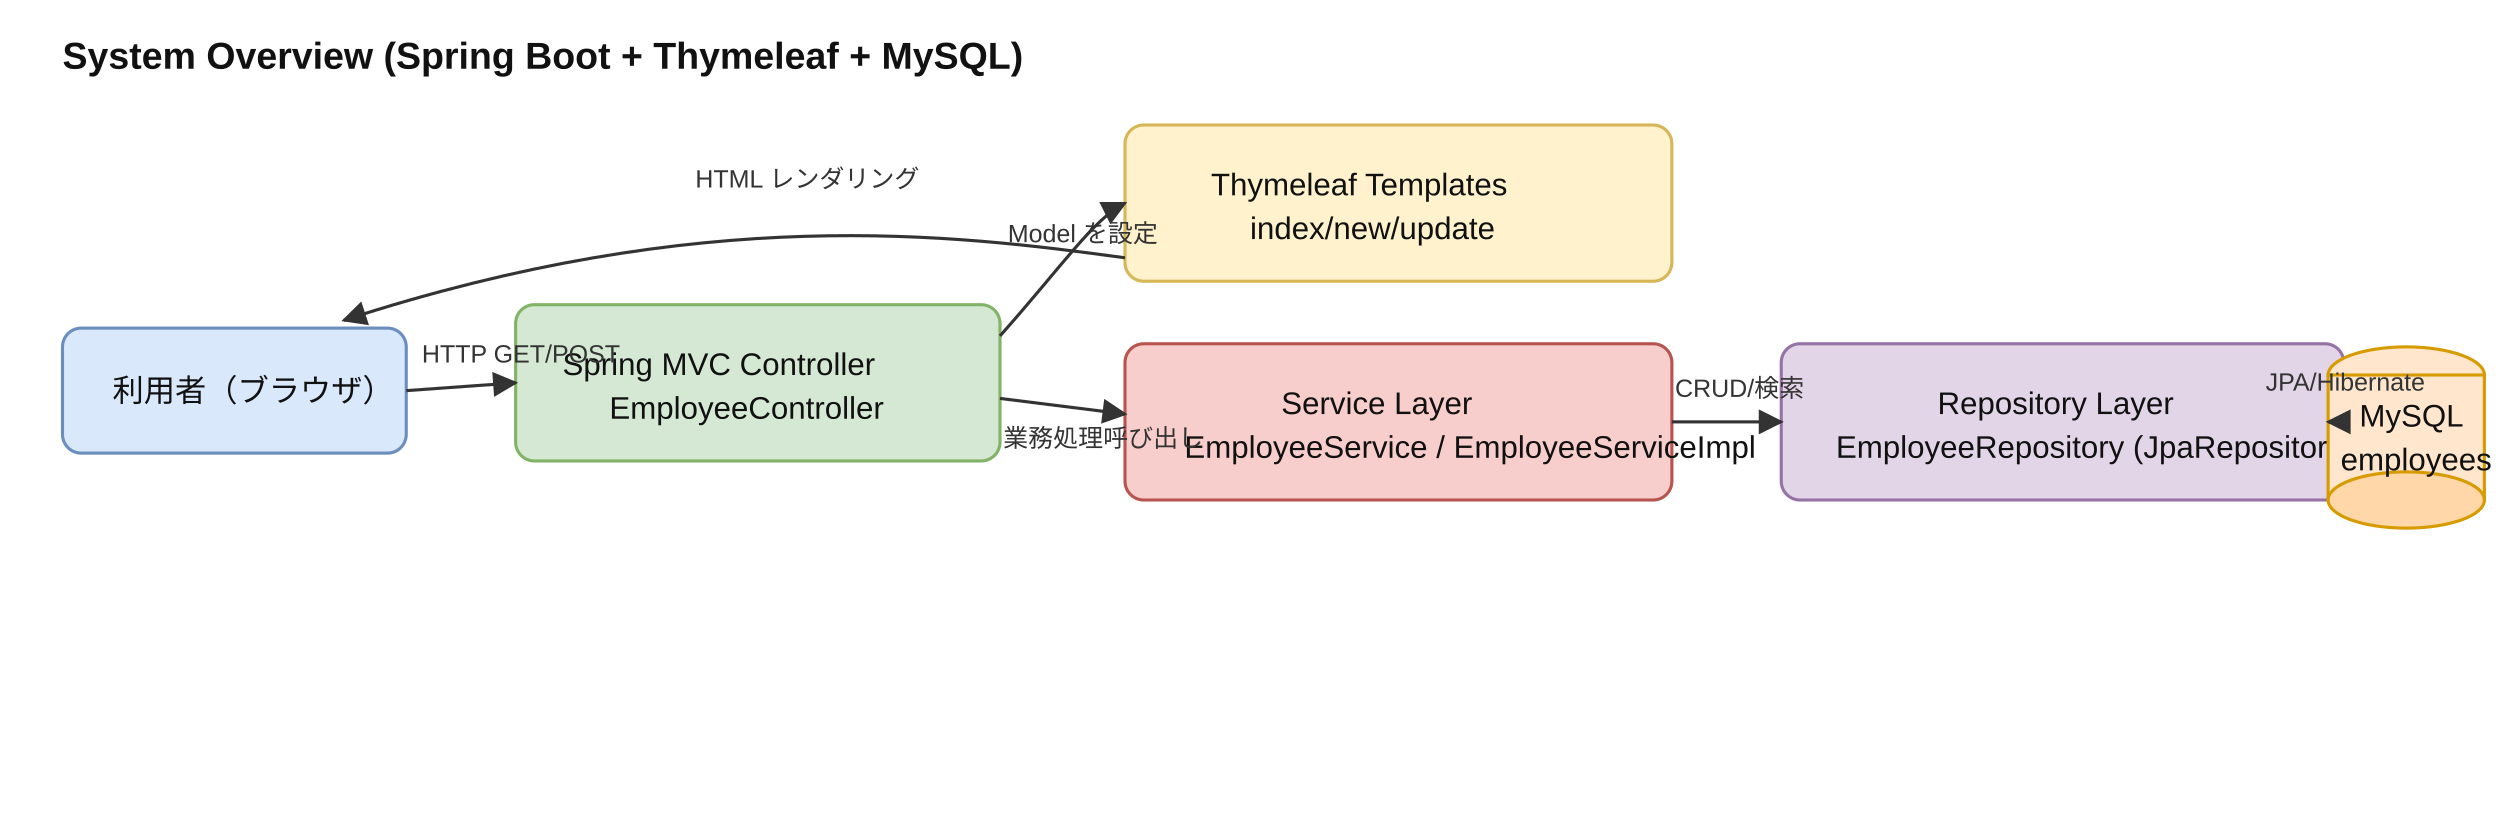
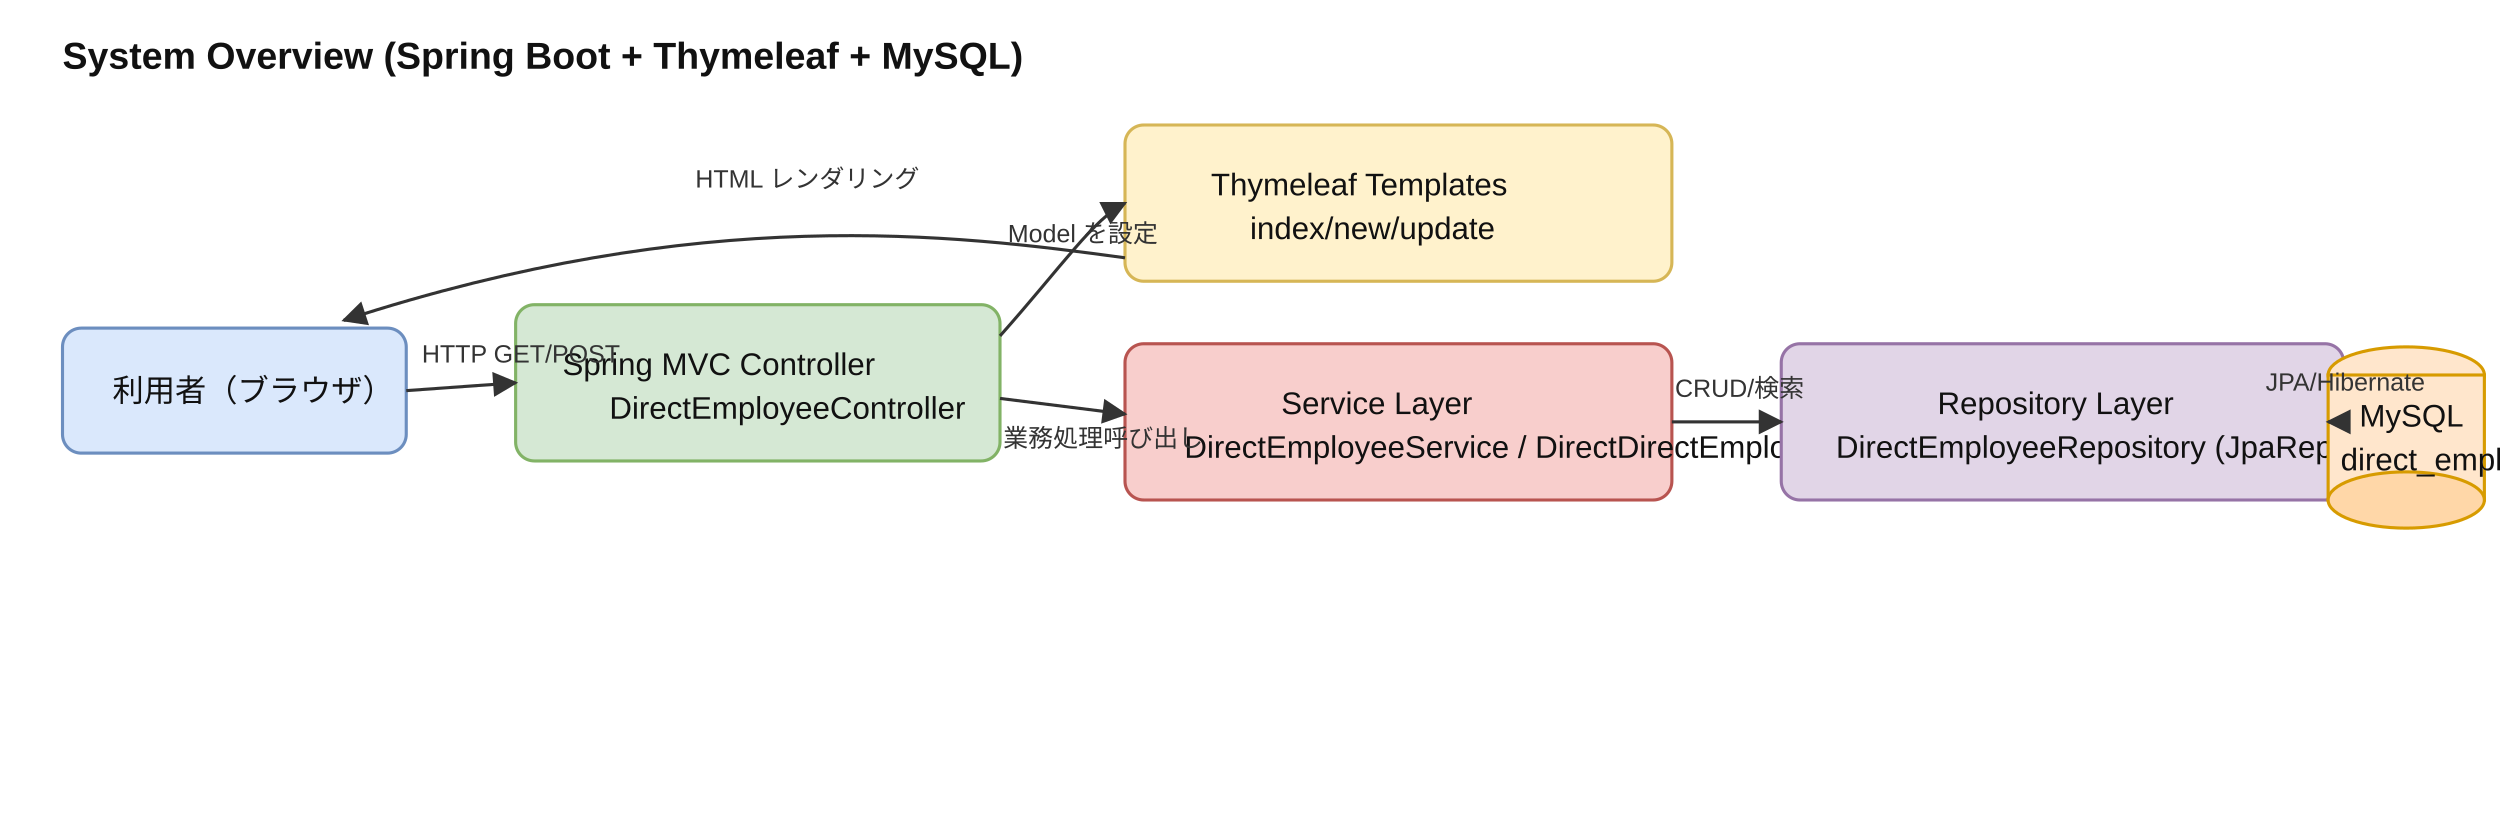
<svg xmlns="http://www.w3.org/2000/svg" width="1600" height="520" viewBox="0 0 1600 520">
  <defs>
    <marker id="arrow" viewBox="0 0 10 10" refX="9" refY="5" markerWidth="8" markerHeight="8" orient="auto-start-reverse">
      <path d="M 0 0 L 10 5 L 0 10 z" fill="#333" />
    </marker>
    <style>
      .box { rx: 12; ry: 12; stroke-width: 2; }
      .label { font-family: Arial, sans-serif; font-size: 20px; fill: #111; }
      .edge { stroke: #333; stroke-width: 2; fill: none; marker-end: url(#arrow); }
      .edge-label { font-family: Arial, sans-serif; font-size: 16px; fill: #333; }
      .title { font-family: Arial, sans-serif; font-size: 24px; font-weight: bold; fill: #111; }
    </style>
  </defs>
  <text x="40" y="44" class="title">System Overview (Spring Boot + Thymeleaf + MySQL)</text>
  <rect x="40" y="210" width="220" height="80" class="box" fill="#dae8fc" stroke="#6c8ebf" />
  <text x="72" y="257" class="label">利用者（ブラウザ）</text>
  <rect x="330" y="195" width="310" height="100" class="box" fill="#d5e8d4" stroke="#82b366" />
  <text x="360" y="240" class="label">Spring MVC Controller</text>
-   <text x="390" y="268" class="label">EmployeeController</text>
+   <text x="390" y="268" class="label">DirectEmployeeController</text>
  <rect x="720" y="80" width="350" height="100" class="box" fill="#fff2cc" stroke="#d6b656" />
  <text x="775" y="125" class="label">Thymeleaf Templates</text>
  <text x="800" y="153" class="label">index/new/update</text>
  <rect x="720" y="220" width="350" height="100" class="box" fill="#f8cecc" stroke="#b85450" />
  <text x="820" y="265" class="label">Service Layer</text>
-   <text x="758" y="293" class="label">EmployeeService / EmployeeServiceImpl</text>
+   <text x="758" y="293" class="label">DirectEmployeeService / DirectDirectEmployeeServiceImpl</text>
  <rect x="1140" y="220" width="360" height="100" class="box" fill="#e1d5e7" stroke="#9673a6" />
  <text x="1240" y="265" class="label">Repository Layer</text>
-   <text x="1175" y="293" class="label">EmployeeRepository (JpaRepository)</text>
+   <text x="1175" y="293" class="label">DirectEmployeeRepository (JpaRepository)</text>
  <ellipse cx="1540" cy="240" rx="50" ry="18" fill="#ffe6cc" stroke="#d79b00" stroke-width="2" />
  <rect x="1490" y="240" width="100" height="80" fill="#ffe6cc" stroke="#d79b00" stroke-width="2" />
  <ellipse cx="1540" cy="320" rx="50" ry="18" fill="#ffd7a8" stroke="#d79b00" stroke-width="2" />
  <text x="1510" y="273" class="label">MySQL</text>
-   <text x="1498" y="301" class="label">employees</text>
+   <text x="1498" y="301" class="label">direct_employees</text>
  <path d="M 260 250 L 330 245" class="edge" />
  <text x="270" y="232" class="edge-label">HTTP GET/POST</text>
  <path d="M 640 215 C 680 170, 700 140, 720 130" class="edge" />
  <text x="645" y="155" class="edge-label">Model を設定</text>
  <path d="M 720 165 C 610 150, 450 130, 220 205" class="edge" />
  <text x="445" y="120" class="edge-label">HTML レンダリング</text>
  <path d="M 640 255 L 720 265" class="edge" />
  <text x="642" y="286" class="edge-label">業務処理呼び出し</text>
  <path d="M 1070 270 L 1140 270" class="edge" />
  <text x="1072" y="254" class="edge-label">CRUD/検索</text>
  <path d="M 1500 270 L 1490 270" class="edge" />
  <text x="1450" y="250" class="edge-label">JPA/Hibernate</text>
</svg>
